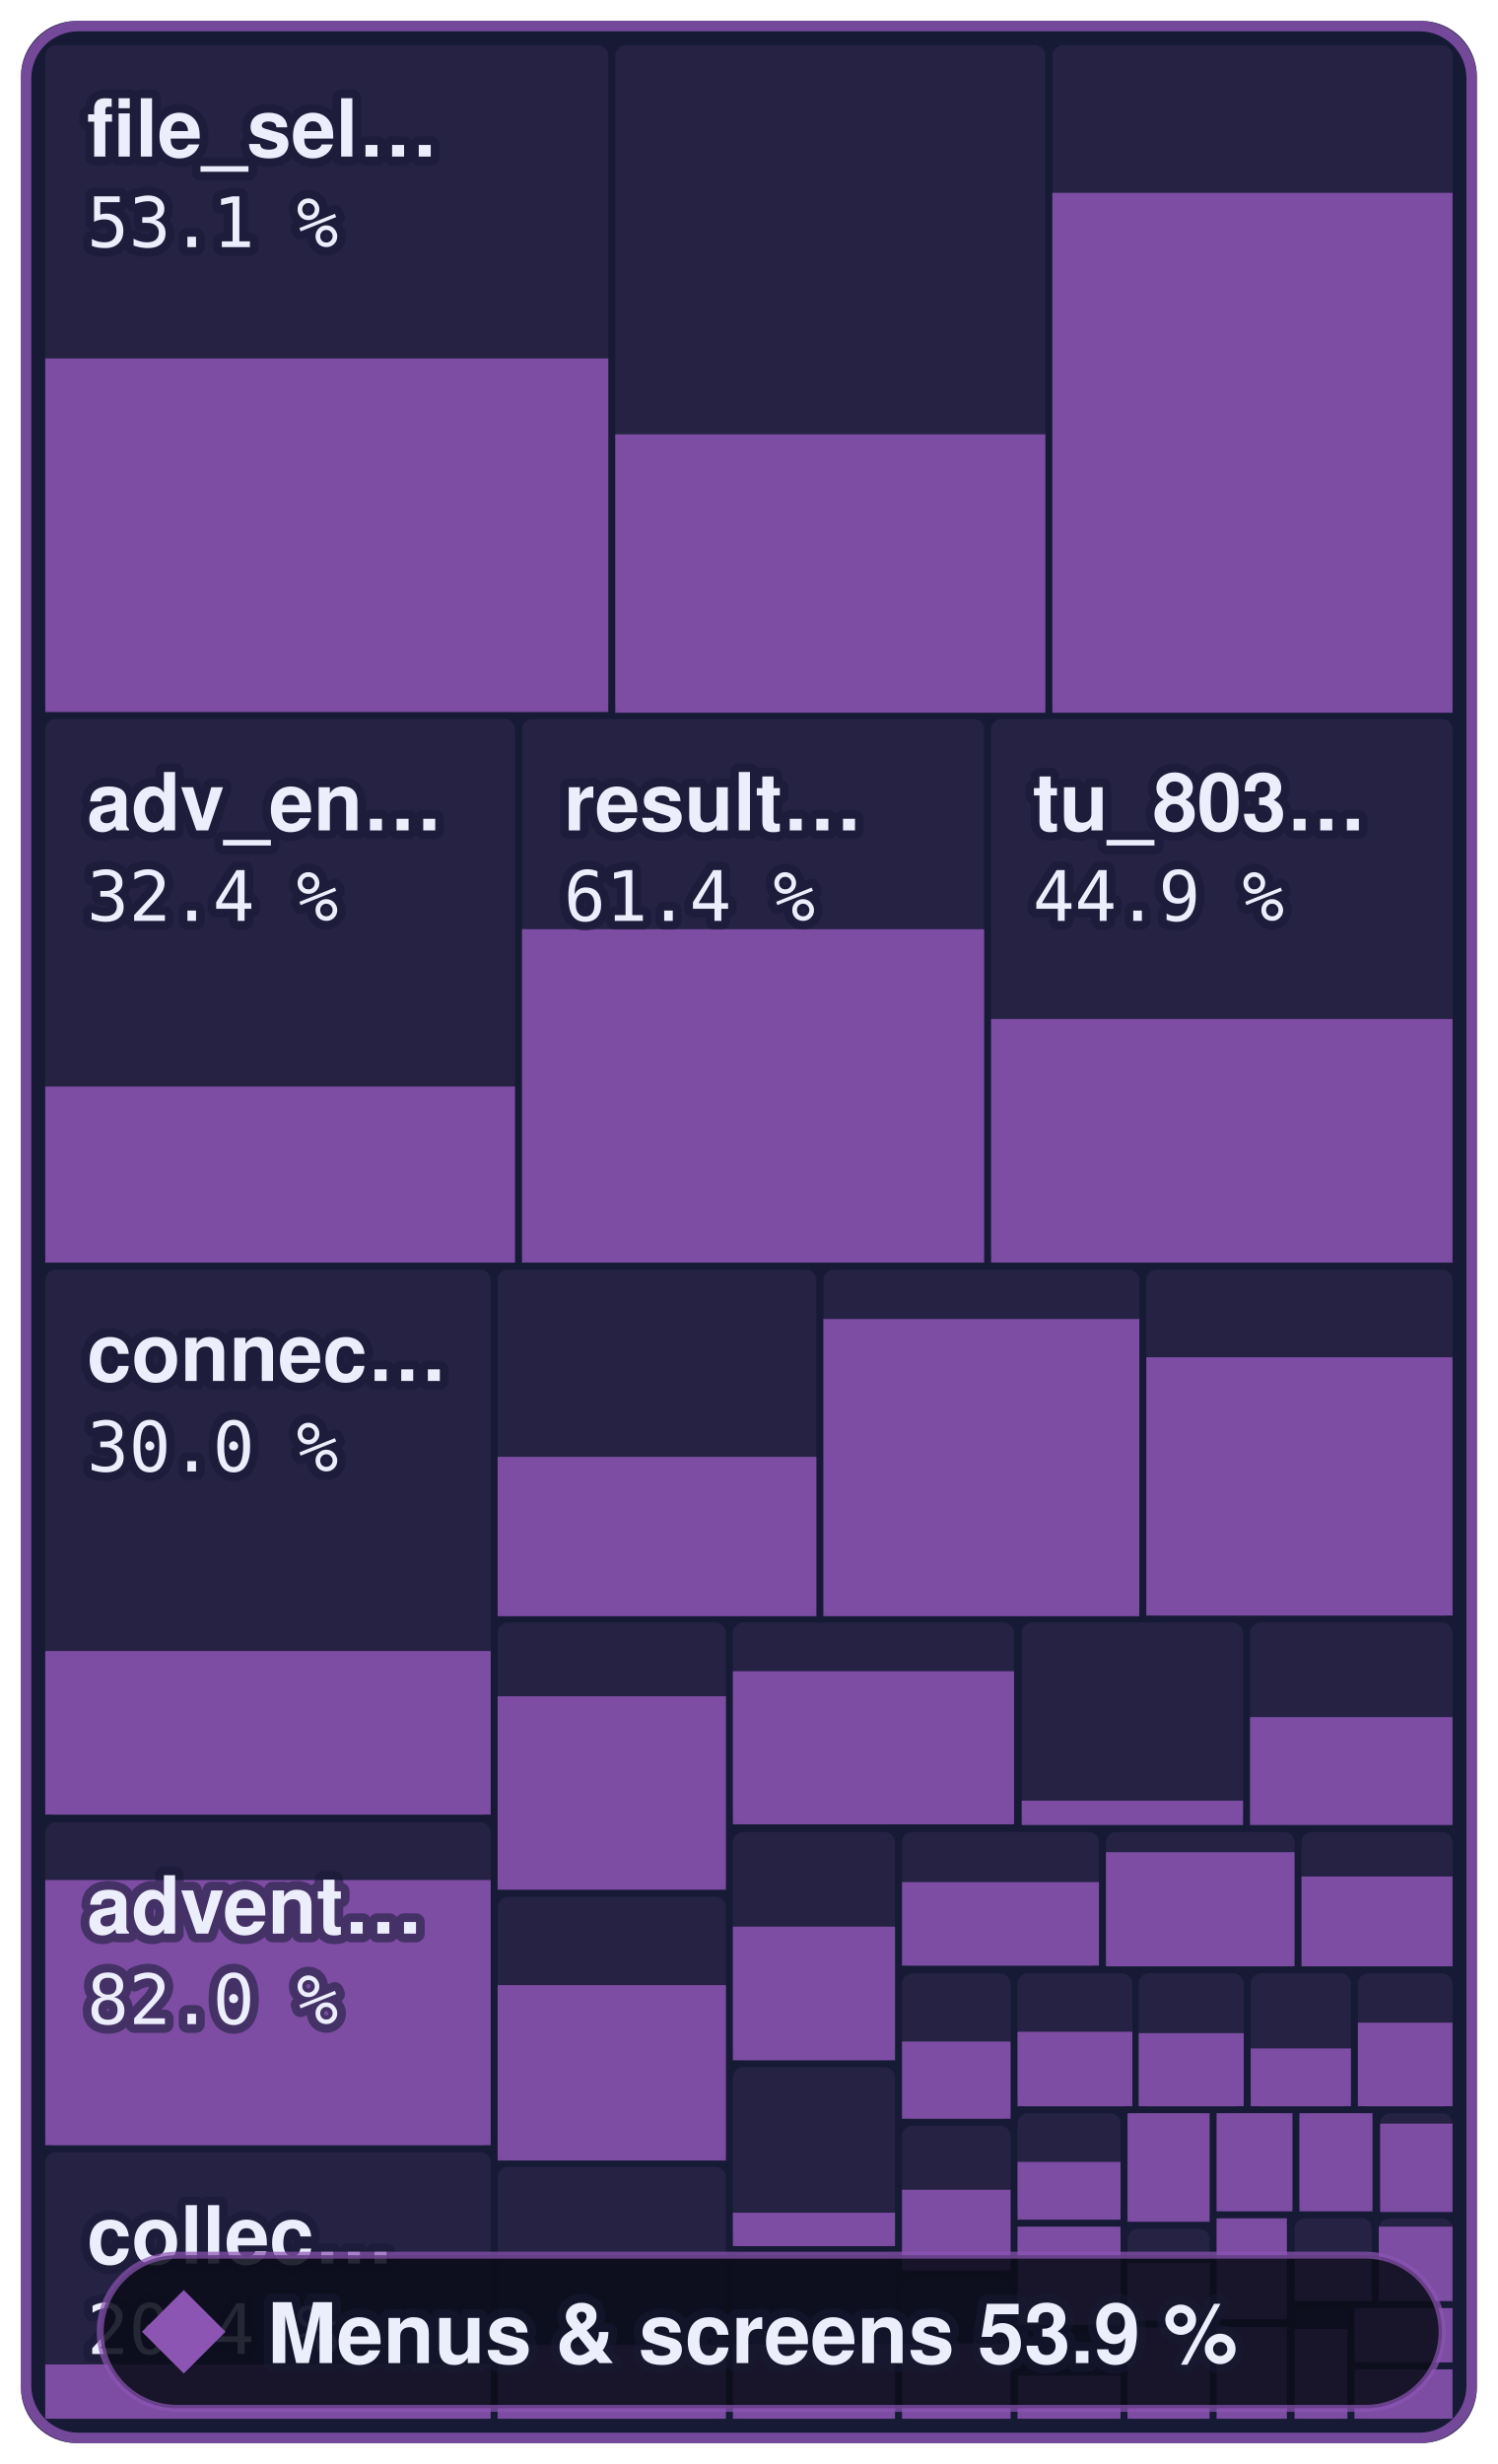
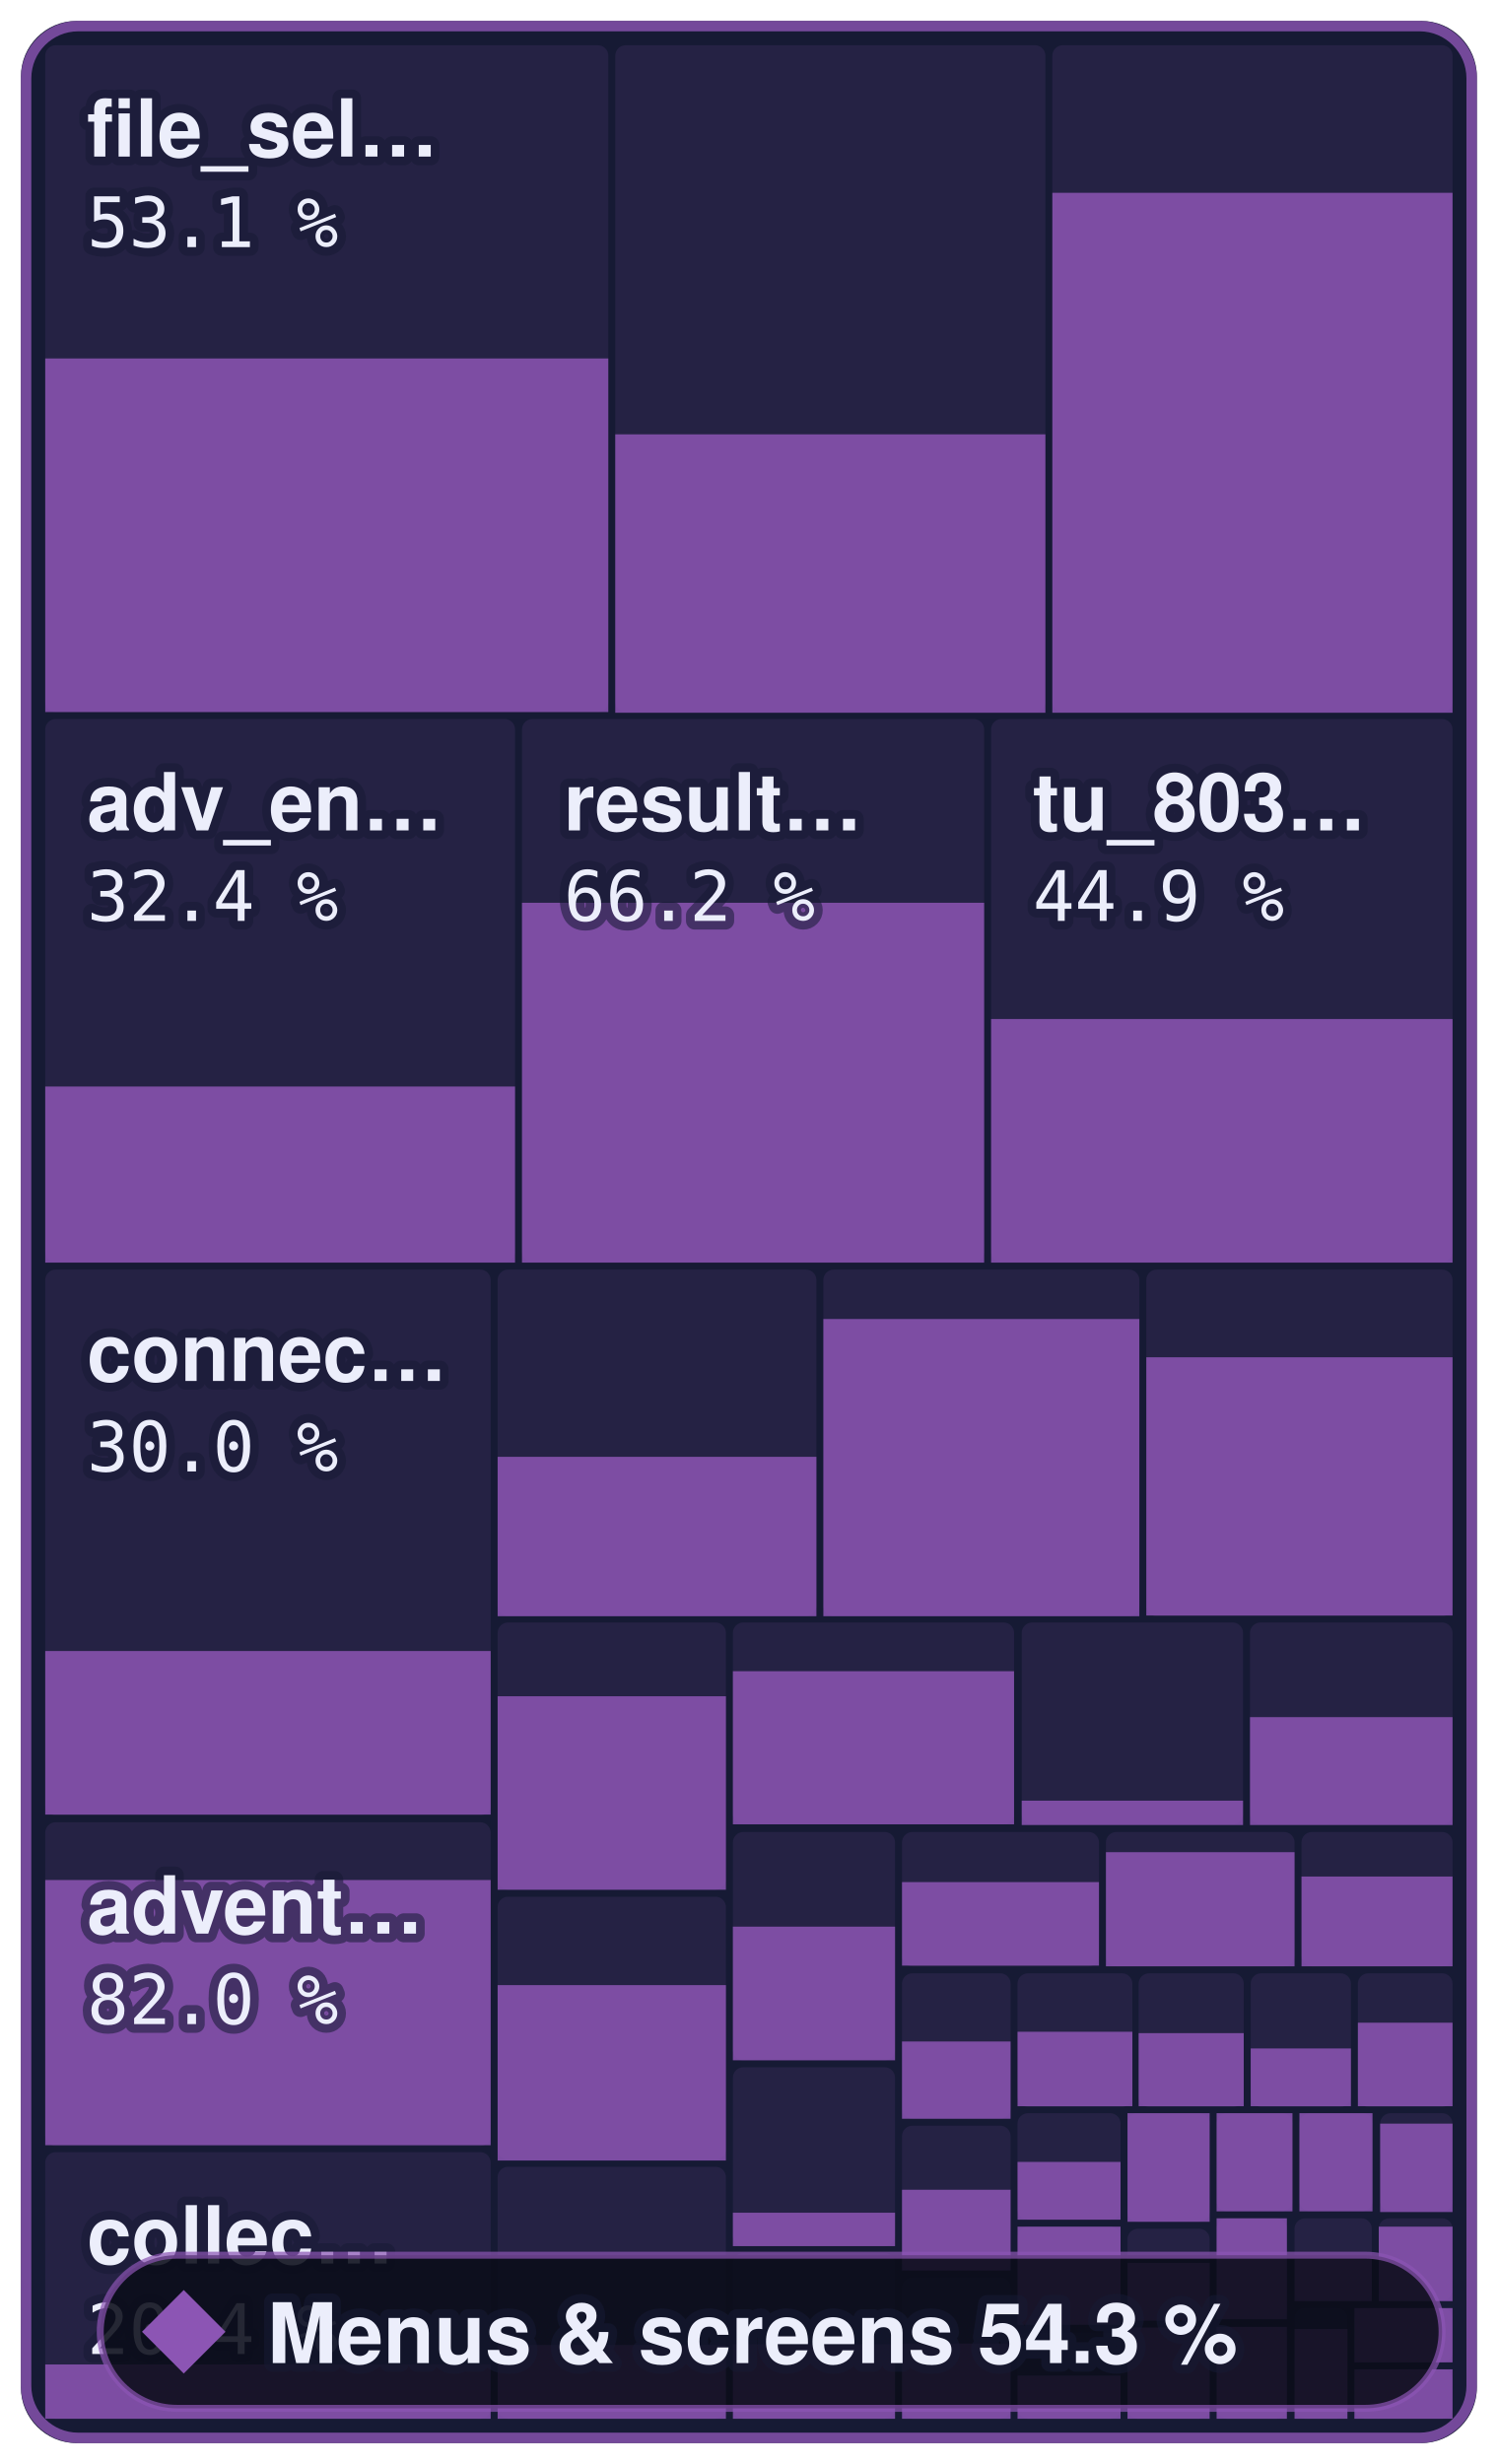
- <svg xmlns="http://www.w3.org/2000/svg" width="215.2" height="354" viewBox="0 0 215.2 354" role="img" aria-label="Menus &amp; screens: 53.9 % of 801,312 bytes of code matched, 704 of 863 functions">
+ <svg xmlns="http://www.w3.org/2000/svg" width="215.2" height="354" viewBox="0 0 215.2 354" role="img" aria-label="Menus &amp; screens: 54.3 % of 801,312 bytes of code matched, 705 of 863 functions">
  <style>text { font-family: -apple-system, BlinkMacSystemFont, 'Segoe UI', Helvetica, Arial, sans-serif; } .mono { font-family: ui-monospace, SFMono-Regular, 'SF Mono', Menlo, Consolas, monospace; } text { paint-order: stroke; stroke: #161a34; stroke-opacity: 0.55; stroke-width: 2.5px; stroke-linejoin: round; } .rise { transform-box: fill-box; transform-origin: 50% 100%; animation: rise 1.6s cubic-bezier(.2,.8,.2,1) .2s both; } @keyframes rise { from { transform: scaleY(0); } } @media (prefers-reduced-motion: reduce) { * { animation: none !important; } }</style>
  <rect x="3" y="3" width="209.2" height="348" rx="8" fill="#161a34" />
  <rect x="6.5" y="6.5" width="80.9" height="95.8" rx="1.5" fill="#8c55b4" fill-opacity="0.13" />
  <rect class="rise" x="6.5" y="51.5" width="80.9" height="50.8" fill="#8c55b4" fill-opacity="0.85" />
  <rect x="88.4" y="6.5" width="61.8" height="95.8" rx="1.5" fill="#8c55b4" fill-opacity="0.13" />
  <rect class="rise" x="88.4" y="62.4" width="61.8" height="40.0" fill="#8c55b4" fill-opacity="0.85" />
  <rect x="151.2" y="6.5" width="57.5" height="95.8" rx="1.5" fill="#8c55b4" fill-opacity="0.13" />
  <rect class="rise" x="151.2" y="27.7" width="57.5" height="74.7" fill="#8c55b4" fill-opacity="0.85" />
  <rect x="6.5" y="103.3" width="67.5" height="78.0" rx="1.5" fill="#8c55b4" fill-opacity="0.13" />
  <rect class="rise" x="6.5" y="156.1" width="67.5" height="25.3" fill="#8c55b4" fill-opacity="0.85" />
  <rect x="75.0" y="103.3" width="66.4" height="78.0" rx="1.5" fill="#8c55b4" fill-opacity="0.13" />
-   <rect class="rise" x="75.0" y="133.5" width="66.4" height="47.9" fill="#8c55b4" fill-opacity="0.85" />
+   <rect class="rise" x="75.0" y="129.7" width="66.4" height="51.7" fill="#8c55b4" fill-opacity="0.85" />
  <rect x="142.4" y="103.3" width="66.3" height="78.0" rx="1.5" fill="#8c55b4" fill-opacity="0.13" />
  <rect class="rise" x="142.4" y="146.4" width="66.3" height="35.0" fill="#8c55b4" fill-opacity="0.85" />
  <rect x="6.5" y="182.4" width="64.0" height="78.4" rx="1.5" fill="#8c55b4" fill-opacity="0.13" />
  <rect class="rise" x="6.5" y="237.2" width="64.0" height="23.5" fill="#8c55b4" fill-opacity="0.85" />
  <rect x="6.5" y="261.8" width="64.0" height="46.5" rx="1.5" fill="#8c55b4" fill-opacity="0.13" />
  <rect class="rise" x="6.5" y="270.1" width="64.0" height="38.1" fill="#8c55b4" fill-opacity="0.85" />
  <rect x="6.5" y="309.2" width="64.0" height="38.3" rx="1.5" fill="#8c55b4" fill-opacity="0.13" />
  <rect class="rise" x="6.5" y="339.7" width="64.0" height="7.8" fill="#8c55b4" fill-opacity="0.85" />
  <rect x="71.5" y="182.4" width="45.8" height="49.8" rx="1.5" fill="#8c55b4" fill-opacity="0.13" />
  <rect class="rise" x="71.5" y="209.3" width="45.8" height="22.9" fill="#8c55b4" fill-opacity="0.85" />
  <rect x="118.3" y="182.4" width="45.4" height="49.8" rx="1.5" fill="#8c55b4" fill-opacity="0.13" />
  <rect class="rise" x="118.3" y="189.5" width="45.4" height="42.7" fill="#8c55b4" fill-opacity="0.85" />
  <rect x="164.7" y="182.4" width="44.0" height="49.8" rx="1.5" fill="#8c55b4" fill-opacity="0.13" />
  <rect class="rise" x="164.7" y="195.0" width="44.0" height="37.1" fill="#8c55b4" fill-opacity="0.85" />
  <rect x="71.5" y="233.1" width="32.8" height="38.4" rx="1.5" fill="#8c55b4" fill-opacity="0.13" />
  <rect class="rise" x="71.5" y="243.7" width="32.8" height="27.8" fill="#8c55b4" fill-opacity="0.85" />
  <rect x="71.5" y="272.5" width="32.8" height="37.8" rx="1.5" fill="#8c55b4" fill-opacity="0.13" />
  <rect class="rise" x="71.5" y="285.2" width="32.8" height="25.2" fill="#8c55b4" fill-opacity="0.85" />
  <rect x="71.5" y="311.3" width="32.8" height="36.2" rx="1.5" fill="#8c55b4" fill-opacity="0.13" />
  <rect class="rise" x="71.5" y="336.9" width="32.8" height="10.6" fill="#8c55b4" fill-opacity="0.85" />
  <rect x="105.3" y="233.1" width="40.4" height="29.0" rx="1.5" fill="#8c55b4" fill-opacity="0.13" />
  <rect class="rise" x="105.3" y="240.1" width="40.4" height="22.0" fill="#8c55b4" fill-opacity="0.85" />
  <rect x="146.8" y="233.1" width="31.8" height="29.0" rx="1.5" fill="#8c55b4" fill-opacity="0.13" />
  <rect class="rise" x="146.8" y="258.7" width="31.8" height="3.5" fill="#8c55b4" fill-opacity="0.85" />
  <rect x="179.6" y="233.1" width="29.1" height="29.0" rx="1.5" fill="#8c55b4" fill-opacity="0.13" />
  <rect class="rise" x="179.6" y="246.7" width="29.1" height="15.5" fill="#8c55b4" fill-opacity="0.85" />
  <rect x="105.3" y="263.2" width="23.3" height="32.8" rx="1.5" fill="#8c55b4" fill-opacity="0.13" />
  <rect class="rise" x="105.3" y="276.8" width="23.3" height="19.2" fill="#8c55b4" fill-opacity="0.85" />
  <rect x="105.3" y="297.0" width="23.3" height="25.7" rx="1.5" fill="#8c55b4" fill-opacity="0.13" />
  <rect class="rise" x="105.3" y="317.9" width="23.3" height="4.8" fill="#8c55b4" fill-opacity="0.85" />
  <rect x="105.3" y="323.7" width="23.3" height="23.8" rx="1.5" fill="#8c55b4" fill-opacity="0.13" />
  <rect class="rise" x="105.3" y="336.8" width="23.3" height="10.7" fill="#8c55b4" fill-opacity="0.85" />
  <rect x="129.6" y="263.2" width="28.3" height="19.3" rx="1.5" fill="#8c55b4" fill-opacity="0.13" />
  <rect class="rise" x="129.6" y="270.4" width="28.3" height="12.0" fill="#8c55b4" fill-opacity="0.85" />
  <rect x="158.9" y="263.2" width="27.1" height="19.3" rx="1.5" fill="#8c55b4" fill-opacity="0.13" />
  <rect class="rise" x="158.9" y="266.1" width="27.1" height="16.4" fill="#8c55b4" fill-opacity="0.85" />
  <rect x="187.0" y="263.2" width="21.7" height="19.3" rx="1.5" fill="#8c55b4" fill-opacity="0.13" />
  <rect class="rise" x="187.0" y="269.6" width="21.7" height="12.9" fill="#8c55b4" fill-opacity="0.85" />
  <rect x="129.6" y="283.5" width="15.6" height="20.9" rx="1.5" fill="#8c55b4" fill-opacity="0.13" />
  <rect class="rise" x="129.6" y="293.3" width="15.6" height="11.1" fill="#8c55b4" fill-opacity="0.85" />
  <rect x="129.6" y="305.4" width="15.6" height="20.8" rx="1.5" fill="#8c55b4" fill-opacity="0.13" />
  <rect class="rise" x="129.6" y="314.6" width="15.6" height="11.6" fill="#8c55b4" fill-opacity="0.85" />
  <rect x="129.6" y="327.2" width="15.6" height="20.3" rx="1.5" fill="#8c55b4" fill-opacity="0.13" />
  <rect class="rise" x="129.6" y="336.7" width="15.6" height="10.8" fill="#8c55b4" fill-opacity="0.85" />
  <rect x="146.2" y="283.5" width="16.5" height="19.2" rx="1.5" fill="#8c55b4" fill-opacity="0.13" />
  <rect class="rise" x="146.2" y="291.9" width="16.5" height="10.7" fill="#8c55b4" fill-opacity="0.85" />
  <rect x="163.6" y="283.5" width="15.1" height="19.2" rx="1.5" fill="#8c55b4" fill-opacity="0.13" />
  <rect class="rise" x="163.6" y="292.1" width="15.1" height="10.5" fill="#8c55b4" fill-opacity="0.85" />
  <rect x="179.7" y="283.5" width="14.4" height="19.2" rx="1.5" fill="#8c55b4" fill-opacity="0.13" />
  <rect class="rise" x="179.7" y="294.3" width="14.4" height="8.3" fill="#8c55b4" fill-opacity="0.85" />
  <rect x="195.1" y="283.5" width="13.6" height="19.2" rx="1.5" fill="#8c55b4" fill-opacity="0.13" />
  <rect class="rise" x="195.1" y="290.6" width="13.6" height="12.0" fill="#8c55b4" fill-opacity="0.85" />
  <rect x="146.2" y="303.6" width="14.8" height="15.3" rx="1.5" fill="#8c55b4" fill-opacity="0.13" />
  <rect class="rise" x="146.2" y="310.6" width="14.8" height="8.3" fill="#8c55b4" fill-opacity="0.85" />
  <rect x="146.2" y="319.9" width="14.8" height="14.1" rx="1.5" fill="#8c55b4" fill-opacity="0.13" />
  <rect class="rise" x="146.2" y="319.9" width="14.8" height="14.1" fill="#8c55b4" fill-opacity="0.85" />
  <rect x="146.2" y="335.1" width="14.8" height="12.4" rx="1.5" fill="#8c55b4" fill-opacity="0.13" />
  <rect class="rise" x="146.2" y="341.3" width="14.8" height="6.2" fill="#8c55b4" fill-opacity="0.85" />
  <rect x="162.0" y="303.6" width="11.8" height="15.6" rx="1.5" fill="#8c55b4" fill-opacity="0.13" />
  <rect class="rise" x="162.0" y="303.6" width="11.8" height="15.6" fill="#8c55b4" fill-opacity="0.85" />
  <rect x="162.0" y="320.2" width="11.8" height="13.2" rx="1.5" fill="#8c55b4" fill-opacity="0.13" />
  <rect class="rise" x="162.0" y="325.1" width="11.8" height="8.3" fill="#8c55b4" fill-opacity="0.85" />
  <rect x="162.0" y="334.4" width="11.8" height="13.1" rx="1.5" fill="#8c55b4" fill-opacity="0.13" />
  <rect class="rise" x="162.0" y="334.4" width="11.8" height="13.1" fill="#8c55b4" fill-opacity="0.85" />
  <rect x="174.8" y="303.6" width="10.9" height="14.1" rx="1.5" fill="#8c55b4" fill-opacity="0.13" />
  <rect class="rise" x="174.8" y="303.6" width="10.9" height="14.1" fill="#8c55b4" fill-opacity="0.85" />
  <rect x="186.7" y="303.6" width="10.5" height="14.1" rx="1.5" fill="#8c55b4" fill-opacity="0.13" />
  <rect class="rise" x="186.7" y="303.6" width="10.5" height="14.1" fill="#8c55b4" fill-opacity="0.85" />
  <rect x="198.3" y="303.6" width="10.4" height="14.1" rx="1.5" fill="#8c55b4" fill-opacity="0.13" />
  <rect class="rise" x="198.3" y="305.1" width="10.4" height="12.7" fill="#8c55b4" fill-opacity="0.85" />
  <rect x="174.8" y="318.7" width="10.1" height="14.5" rx="1.5" fill="#8c55b4" fill-opacity="0.13" />
  <rect class="rise" x="174.8" y="318.7" width="10.1" height="14.5" fill="#8c55b4" fill-opacity="0.85" />
  <rect x="174.8" y="334.3" width="10.1" height="13.2" rx="1.5" fill="#8c55b4" fill-opacity="0.13" />
  <rect class="rise" x="174.8" y="334.3" width="10.1" height="13.2" fill="#8c55b4" fill-opacity="0.85" />
  <rect x="186.0" y="318.7" width="11.1" height="11.8" rx="1.5" fill="#8c55b4" fill-opacity="0.13" />
  <rect class="rise" x="186.0" y="324.6" width="11.1" height="6.0" fill="#8c55b4" fill-opacity="0.85" />
  <rect x="198.1" y="318.7" width="10.6" height="11.8" rx="1.5" fill="#8c55b4" fill-opacity="0.13" />
  <rect class="rise" x="198.1" y="319.9" width="10.6" height="10.7" fill="#8c55b4" fill-opacity="0.85" />
  <rect x="186.0" y="331.6" width="7.6" height="15.9" rx="1.5" fill="#8c55b4" fill-opacity="0.13" />
  <rect class="rise" x="186.0" y="334.6" width="7.6" height="12.9" fill="#8c55b4" fill-opacity="0.85" />
  <rect x="194.6" y="331.6" width="14.1" height="7.8" rx="1.5" fill="#8c55b4" fill-opacity="0.13" />
  <rect class="rise" x="194.6" y="331.6" width="14.1" height="7.8" fill="#8c55b4" fill-opacity="0.85" />
  <rect x="194.6" y="340.4" width="14.1" height="7.1" rx="1.5" fill="#8c55b4" fill-opacity="0.13" />
  <rect class="rise" x="194.6" y="340.4" width="14.1" height="7.1" fill="#8c55b4" fill-opacity="0.85" />
  <rect x="3.75" y="3.75" width="207.7" height="346.5" rx="7.5" fill="none" stroke="#8c55b4" stroke-opacity="0.8" stroke-width="1.5" />
  <text x="12.5" y="22.5" font-size="11.5" font-weight="600" fill="#eceefb">file_sel…</text>
  <text x="12.5" y="35.5" class="mono" font-size="10" fill="#eceefb">53.1 %</text>
  <text x="12.5" y="119.3" font-size="11.5" font-weight="600" fill="#eceefb">adv_en…</text>
  <text x="12.5" y="132.3" class="mono" font-size="10" fill="#eceefb">32.4 %</text>
  <text x="81.0" y="119.3" font-size="11.5" font-weight="600" fill="#eceefb">result…</text>
-   <text x="81.0" y="132.3" class="mono" font-size="10" fill="#eceefb">61.4 %</text>
+   <text x="81.0" y="132.3" class="mono" font-size="10" fill="#eceefb">66.2 %</text>
  <text x="148.4" y="119.3" font-size="11.5" font-weight="600" fill="#eceefb">tu_803…</text>
  <text x="148.4" y="132.3" class="mono" font-size="10" fill="#eceefb">44.9 %</text>
  <text x="12.5" y="198.4" font-size="11.5" font-weight="600" fill="#eceefb">connec…</text>
  <text x="12.5" y="211.4" class="mono" font-size="10" fill="#eceefb">30.0 %</text>
  <text x="12.5" y="277.8" font-size="11.5" font-weight="600" fill="#eceefb">advent…</text>
  <text x="12.5" y="290.8" class="mono" font-size="10" fill="#eceefb">82.0 %</text>
  <text x="12.5" y="325.2" font-size="11.5" font-weight="600" fill="#eceefb">collec…</text>
  <text x="12.5" y="338.2" class="mono" font-size="10" fill="#eceefb">20.4 %</text>
  <rect x="14.4" y="324" width="192.8" height="22" rx="11" fill="#0b0d1a" fill-opacity="0.88" stroke="#8c55b4" stroke-opacity="0.7" />
  <path d="M26.4 329L32.4 335L26.4 341L20.4 335Z" fill="#8c55b4" />
-   <text x="38.4" y="339.5" font-size="12" font-weight="700" fill="#eceefb">Menus &amp; screens 53.9 %</text>
+   <text x="38.4" y="339.5" font-size="12" font-weight="700" fill="#eceefb">Menus &amp; screens 54.3 %</text>
</svg>
